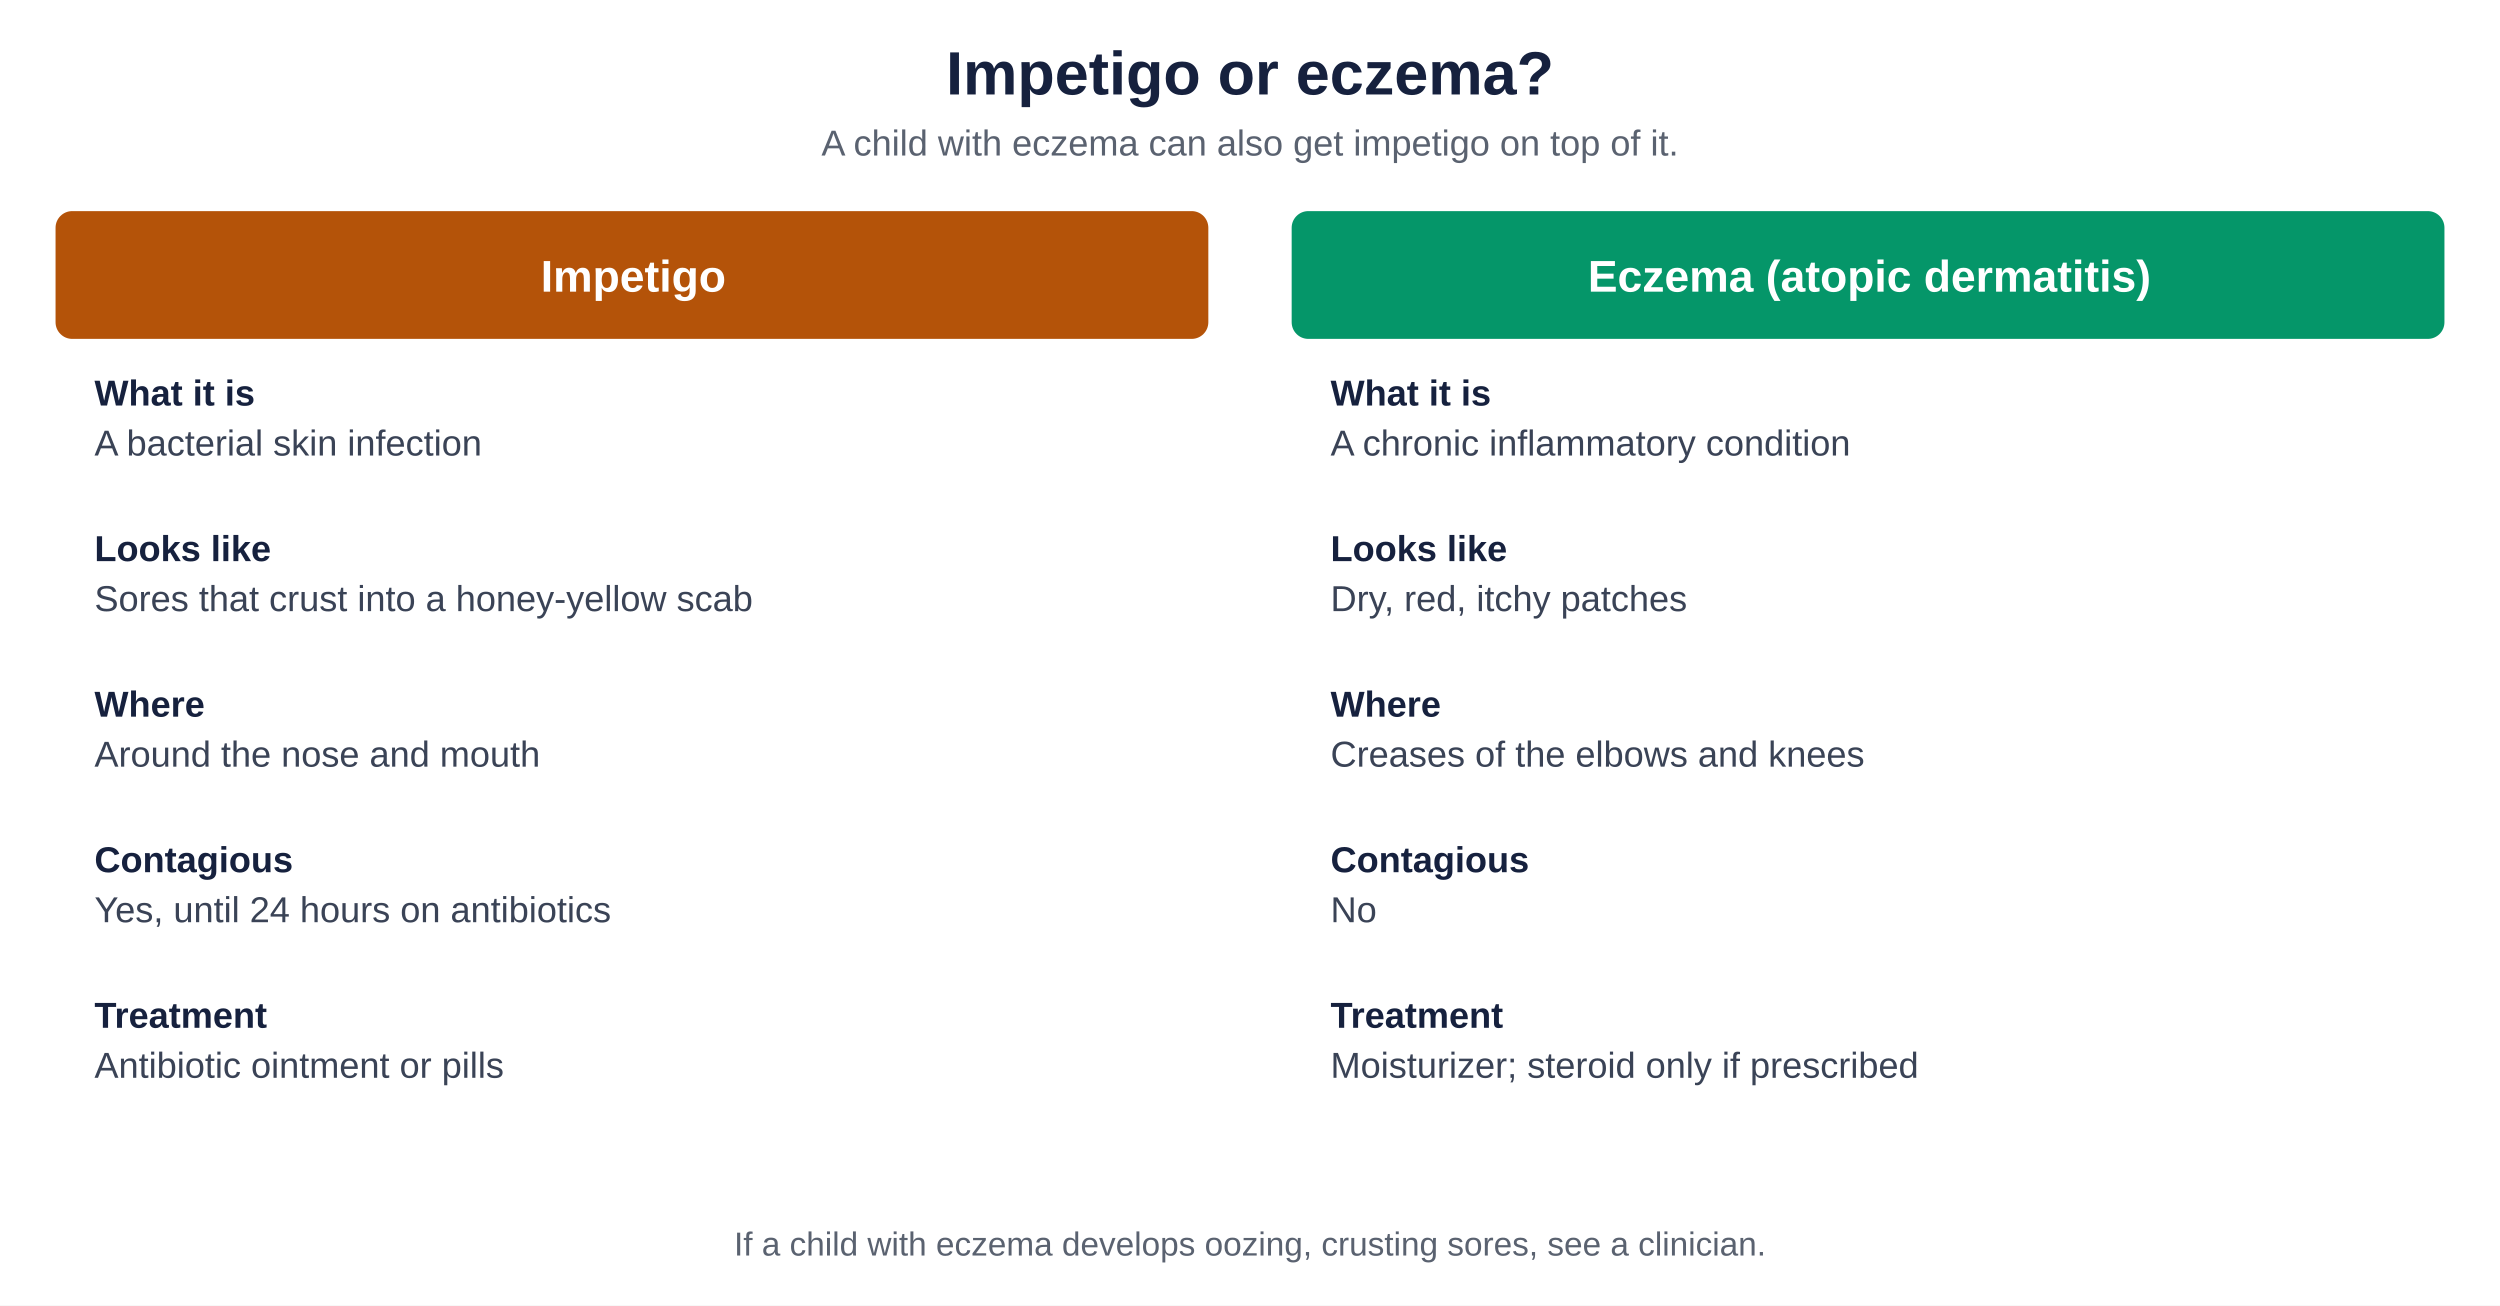
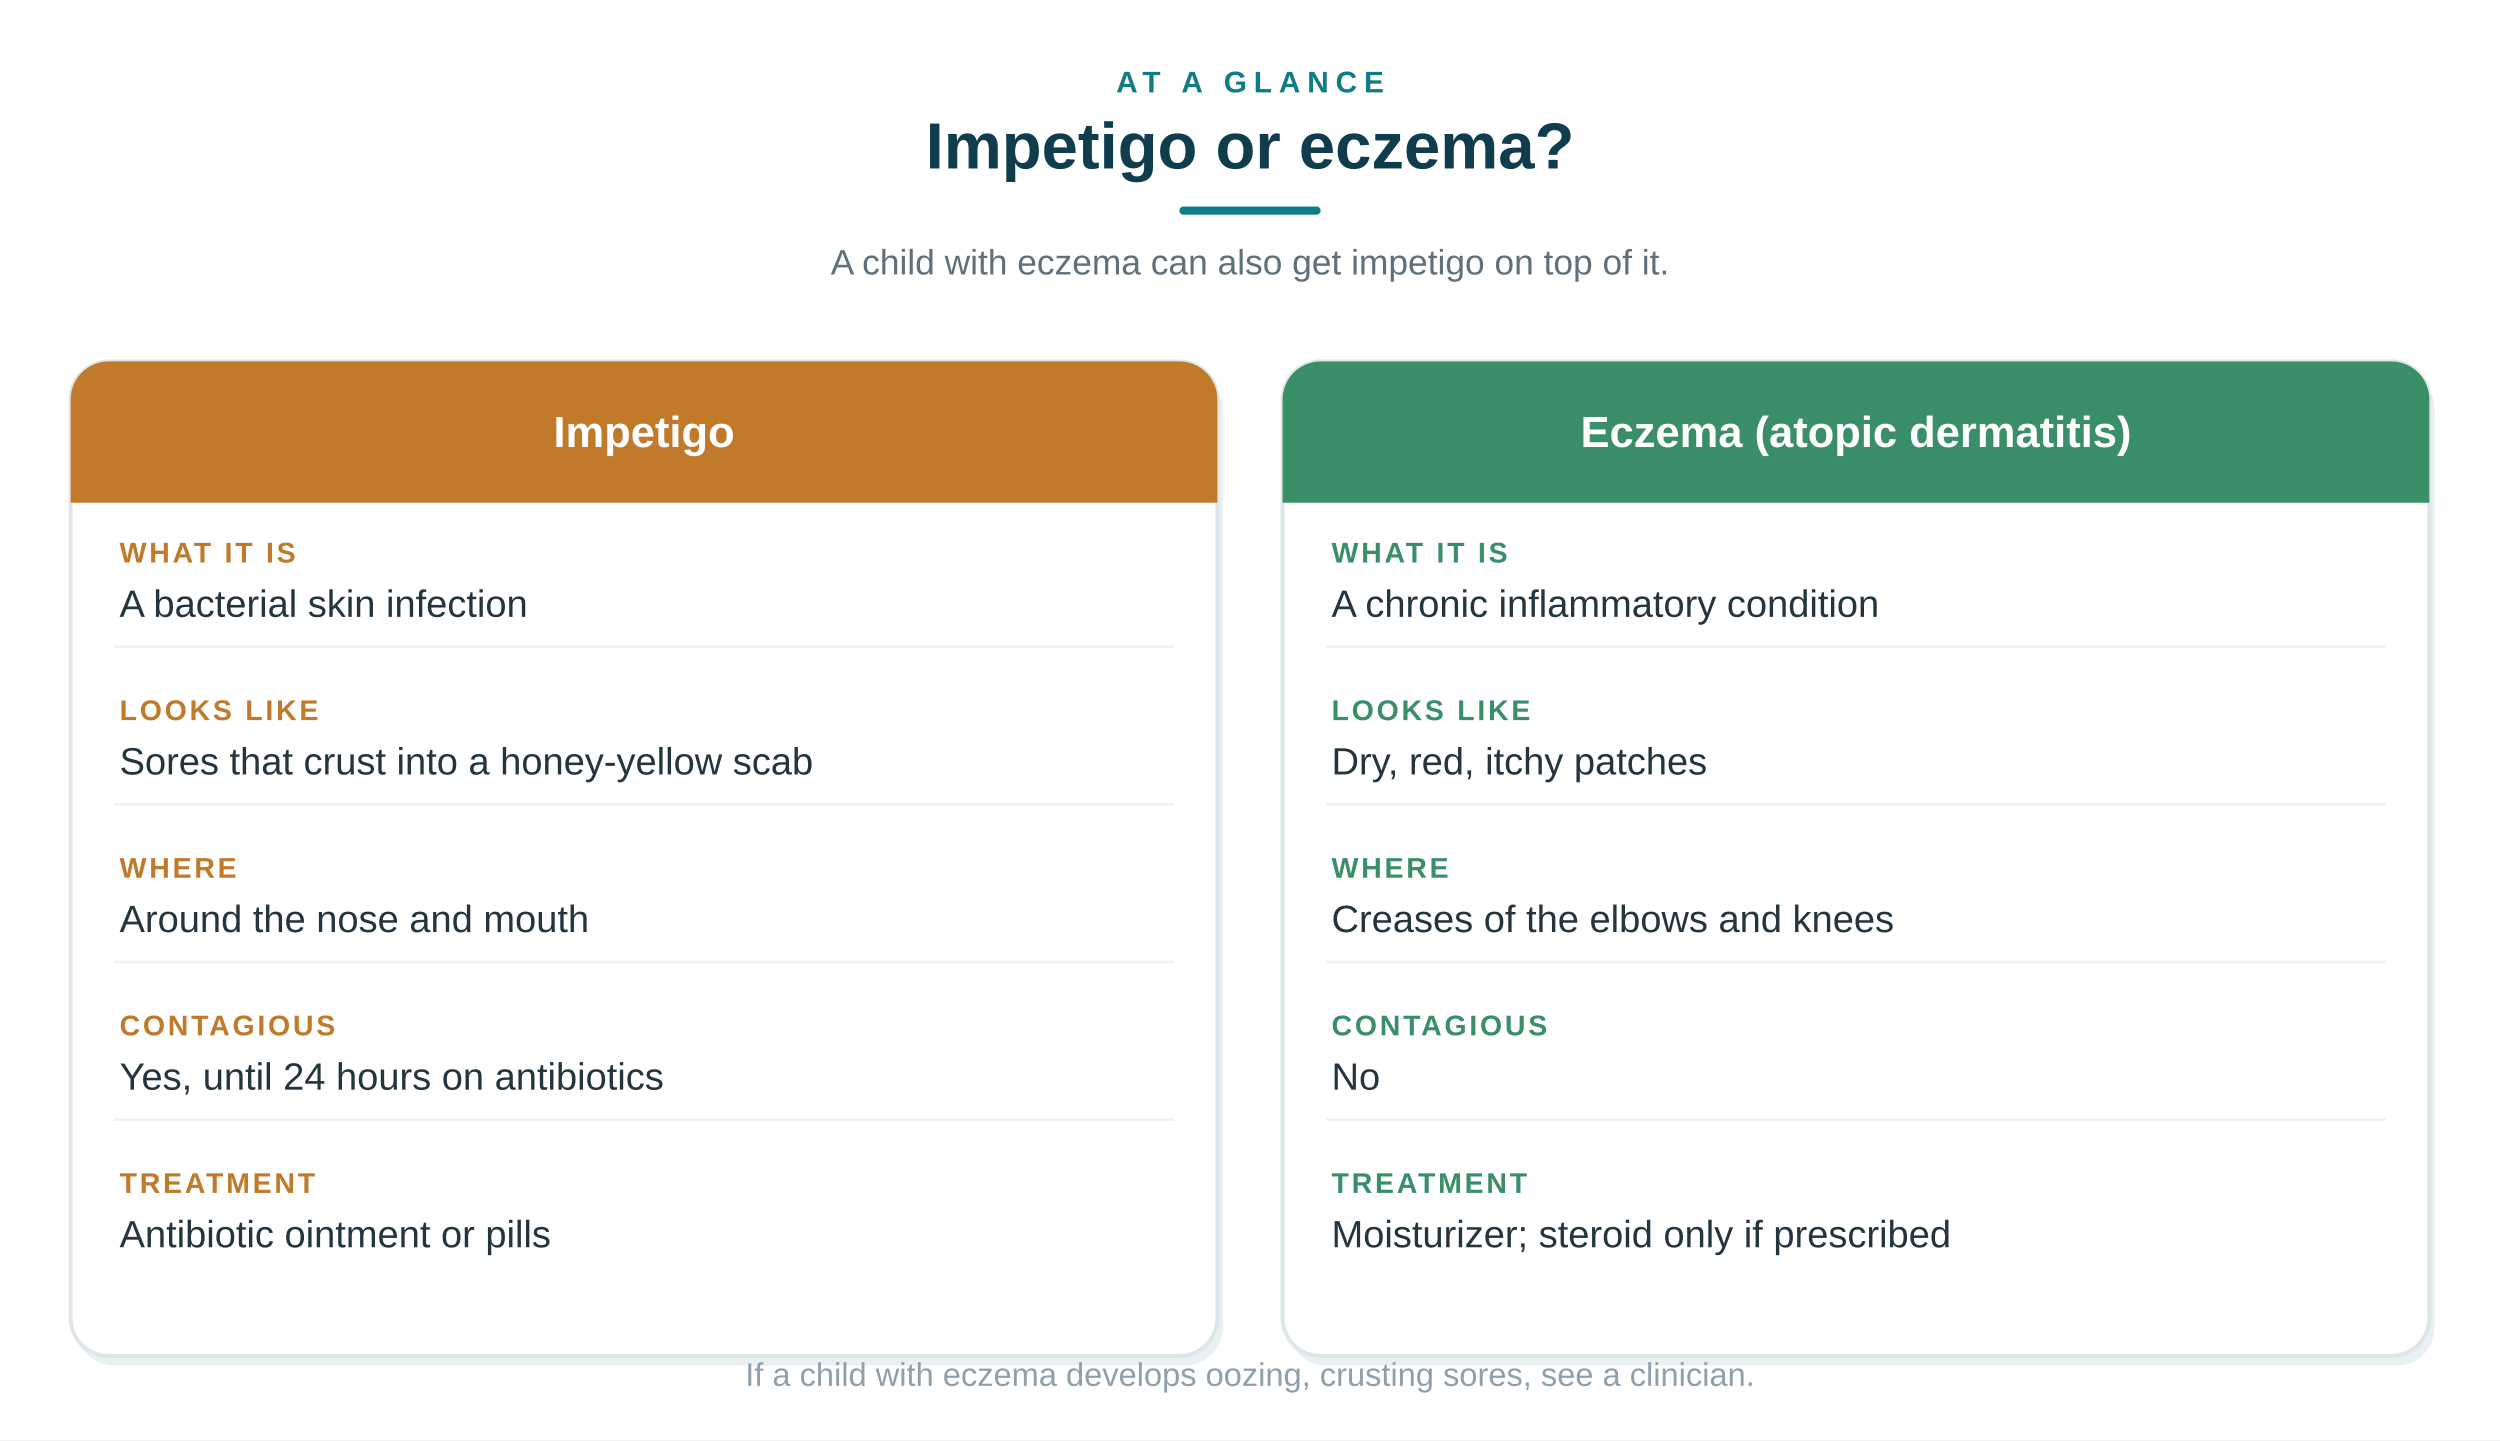
- <svg xmlns="http://www.w3.org/2000/svg" viewBox="0 0 900 470" role="img" aria-labelledby="ie-title ie-desc" font-family="-apple-system, 'Segoe UI', Arial, sans-serif">
-   <rect width="900" height="470" fill="#ffffff" />
-   <text x="450" y="34" text-anchor="middle" font-size="22" font-weight="700" fill="#16213e">Impetigo or eczema?</text>
-   <text x="450" y="56" text-anchor="middle" font-size="13" fill="#5a6270">A child with eczema can also get impetigo on top of it.</text>
-   <g>
-     <rect x="20" y="76" width="415" height="46" rx="6" fill="#b45309" />
-     <text x="228" y="105" text-anchor="middle" font-size="16" font-weight="700" fill="#ffffff">Impetigo</text>
-     <text x="34" y="146" font-size="13" font-weight="700" fill="#16213e">What it is</text>
-     <text x="34" y="164" font-size="13" fill="#3a4356">A bacterial skin infection</text>
-     <text x="34" y="202" font-size="13" font-weight="700" fill="#16213e">Looks like</text>
-     <text x="34" y="220" font-size="13" fill="#3a4356">Sores that crust into a honey-yellow scab</text>
-     <text x="34" y="258" font-size="13" font-weight="700" fill="#16213e">Where</text>
-     <text x="34" y="276" font-size="13" fill="#3a4356">Around the nose and mouth</text>
-     <text x="34" y="314" font-size="13" font-weight="700" fill="#16213e">Contagious</text>
-     <text x="34" y="332" font-size="13" fill="#3a4356">Yes, until 24 hours on antibiotics</text>
-     <text x="34" y="370" font-size="13" font-weight="700" fill="#16213e">Treatment</text>
-     <text x="34" y="388" font-size="13" fill="#3a4356">Antibiotic ointment or pills</text>
-   </g>
-   <g>
-     <rect x="465" y="76" width="415" height="46" rx="6" fill="#059669" />
-     <text x="673" y="105" text-anchor="middle" font-size="16" font-weight="700" fill="#ffffff">Eczema (atopic dermatitis)</text>
-     <text x="479" y="146" font-size="13" font-weight="700" fill="#16213e">What it is</text>
-     <text x="479" y="164" font-size="13" fill="#3a4356">A chronic inflammatory condition</text>
-     <text x="479" y="202" font-size="13" font-weight="700" fill="#16213e">Looks like</text>
-     <text x="479" y="220" font-size="13" fill="#3a4356">Dry, red, itchy patches</text>
-     <text x="479" y="258" font-size="13" font-weight="700" fill="#16213e">Where</text>
-     <text x="479" y="276" font-size="13" fill="#3a4356">Creases of the elbows and knees</text>
-     <text x="479" y="314" font-size="13" font-weight="700" fill="#16213e">Contagious</text>
-     <text x="479" y="332" font-size="13" fill="#3a4356">No</text>
-     <text x="479" y="370" font-size="13" font-weight="700" fill="#16213e">Treatment</text>
-     <text x="479" y="388" font-size="13" fill="#3a4356">Moisturizer; steroid only if prescribed</text>
-   </g>
-   <text x="450" y="452" text-anchor="middle" font-size="12" fill="#5a6270">If a child with eczema develops oozing, crusting sores, see a clinician.</text>
+ <svg xmlns="http://www.w3.org/2000/svg" viewBox="0 0 920 530" role="img" aria-labelledby="ie-t ie-d" font-family="-apple-system, 'Segoe UI', 'Helvetica Neue', Arial, sans-serif">
+   <rect width="920" height="530" fill="#ffffff" />
+   <text x="460.0" y="34" text-anchor="middle" font-size="11" font-weight="700" letter-spacing="2.5" fill="#0e7d86">AT A GLANCE</text>
+   <text x="460.0" y="62" text-anchor="middle" font-size="24" font-weight="700" fill="#0f3d4e">Impetigo or eczema?</text>
+   <rect x="434.0" y="76" width="52" height="3" rx="1.5" fill="#0e7d86" />
+   <text x="460.0" y="101" text-anchor="middle" font-size="13" fill="#5f707a">A child with eczema can also get impetigo on top of it.</text>
+   <rect x="28" y="136.5" width="422" height="366" rx="14" fill="#e8f0f2" />
+   <rect x="26" y="133" width="422" height="366" rx="14" fill="#ffffff" stroke="#dfe6ea" stroke-width="1.5" />
+   <path d="M 26,147 A 14,14 0 0 1 40,133 L 434,133 A 14,14 0 0 1 448,147 L 448,185 L 26,185 Z" fill="#c07a2a" />
+   <text x="237.0" y="164.5" text-anchor="middle" font-size="16" font-weight="700" fill="#ffffff">Impetigo</text>
+   <text x="44" y="207" font-size="10.5" font-weight="700" letter-spacing="1" fill="#c07a2a">WHAT IT IS</text>
+   <text x="44" y="227" font-size="14" font-weight="500" fill="#24353e">A bacterial skin infection</text>
+   <line x1="42" y1="238" x2="432" y2="238" stroke="#edf2f5" stroke-width="1" />
+   <text x="44" y="265" font-size="10.5" font-weight="700" letter-spacing="1" fill="#c07a2a">LOOKS LIKE</text>
+   <text x="44" y="285" font-size="14" font-weight="500" fill="#24353e">Sores that crust into a honey-yellow scab</text>
+   <line x1="42" y1="296" x2="432" y2="296" stroke="#edf2f5" stroke-width="1" />
+   <text x="44" y="323" font-size="10.5" font-weight="700" letter-spacing="1" fill="#c07a2a">WHERE</text>
+   <text x="44" y="343" font-size="14" font-weight="500" fill="#24353e">Around the nose and mouth</text>
+   <line x1="42" y1="354" x2="432" y2="354" stroke="#edf2f5" stroke-width="1" />
+   <text x="44" y="381" font-size="10.5" font-weight="700" letter-spacing="1" fill="#c07a2a">CONTAGIOUS</text>
+   <text x="44" y="401" font-size="14" font-weight="500" fill="#24353e">Yes, until 24 hours on antibiotics</text>
+   <line x1="42" y1="412" x2="432" y2="412" stroke="#edf2f5" stroke-width="1" />
+   <text x="44" y="439" font-size="10.5" font-weight="700" letter-spacing="1" fill="#c07a2a">TREATMENT</text>
+   <text x="44" y="459" font-size="14" font-weight="500" fill="#24353e">Antibiotic ointment or pills</text>
+   <rect x="474" y="136.5" width="422" height="366" rx="14" fill="#e8f0f2" />
+   <rect x="472" y="133" width="422" height="366" rx="14" fill="#ffffff" stroke="#dfe6ea" stroke-width="1.5" />
+   <path d="M 472,147 A 14,14 0 0 1 486,133 L 880,133 A 14,14 0 0 1 894,147 L 894,185 L 472,185 Z" fill="#3a8f68" />
+   <text x="683.0" y="164.5" text-anchor="middle" font-size="16" font-weight="700" fill="#ffffff">Eczema (atopic dermatitis)</text>
+   <text x="490" y="207" font-size="10.5" font-weight="700" letter-spacing="1" fill="#3a8f68">WHAT IT IS</text>
+   <text x="490" y="227" font-size="14" font-weight="500" fill="#24353e">A chronic inflammatory condition</text>
+   <line x1="488" y1="238" x2="878" y2="238" stroke="#edf2f5" stroke-width="1" />
+   <text x="490" y="265" font-size="10.5" font-weight="700" letter-spacing="1" fill="#3a8f68">LOOKS LIKE</text>
+   <text x="490" y="285" font-size="14" font-weight="500" fill="#24353e">Dry, red, itchy patches</text>
+   <line x1="488" y1="296" x2="878" y2="296" stroke="#edf2f5" stroke-width="1" />
+   <text x="490" y="323" font-size="10.5" font-weight="700" letter-spacing="1" fill="#3a8f68">WHERE</text>
+   <text x="490" y="343" font-size="14" font-weight="500" fill="#24353e">Creases of the elbows and knees</text>
+   <line x1="488" y1="354" x2="878" y2="354" stroke="#edf2f5" stroke-width="1" />
+   <text x="490" y="381" font-size="10.5" font-weight="700" letter-spacing="1" fill="#3a8f68">CONTAGIOUS</text>
+   <text x="490" y="401" font-size="14" font-weight="500" fill="#24353e">No</text>
+   <line x1="488" y1="412" x2="878" y2="412" stroke="#edf2f5" stroke-width="1" />
+   <text x="490" y="439" font-size="10.5" font-weight="700" letter-spacing="1" fill="#3a8f68">TREATMENT</text>
+   <text x="490" y="459" font-size="14" font-weight="500" fill="#24353e">Moisturizer; steroid only if prescribed</text>
+   <text x="460.0" y="510" text-anchor="middle" font-size="12" fill="#8fa0aa">If a child with eczema develops oozing, crusting sores, see a clinician.</text>
</svg>
